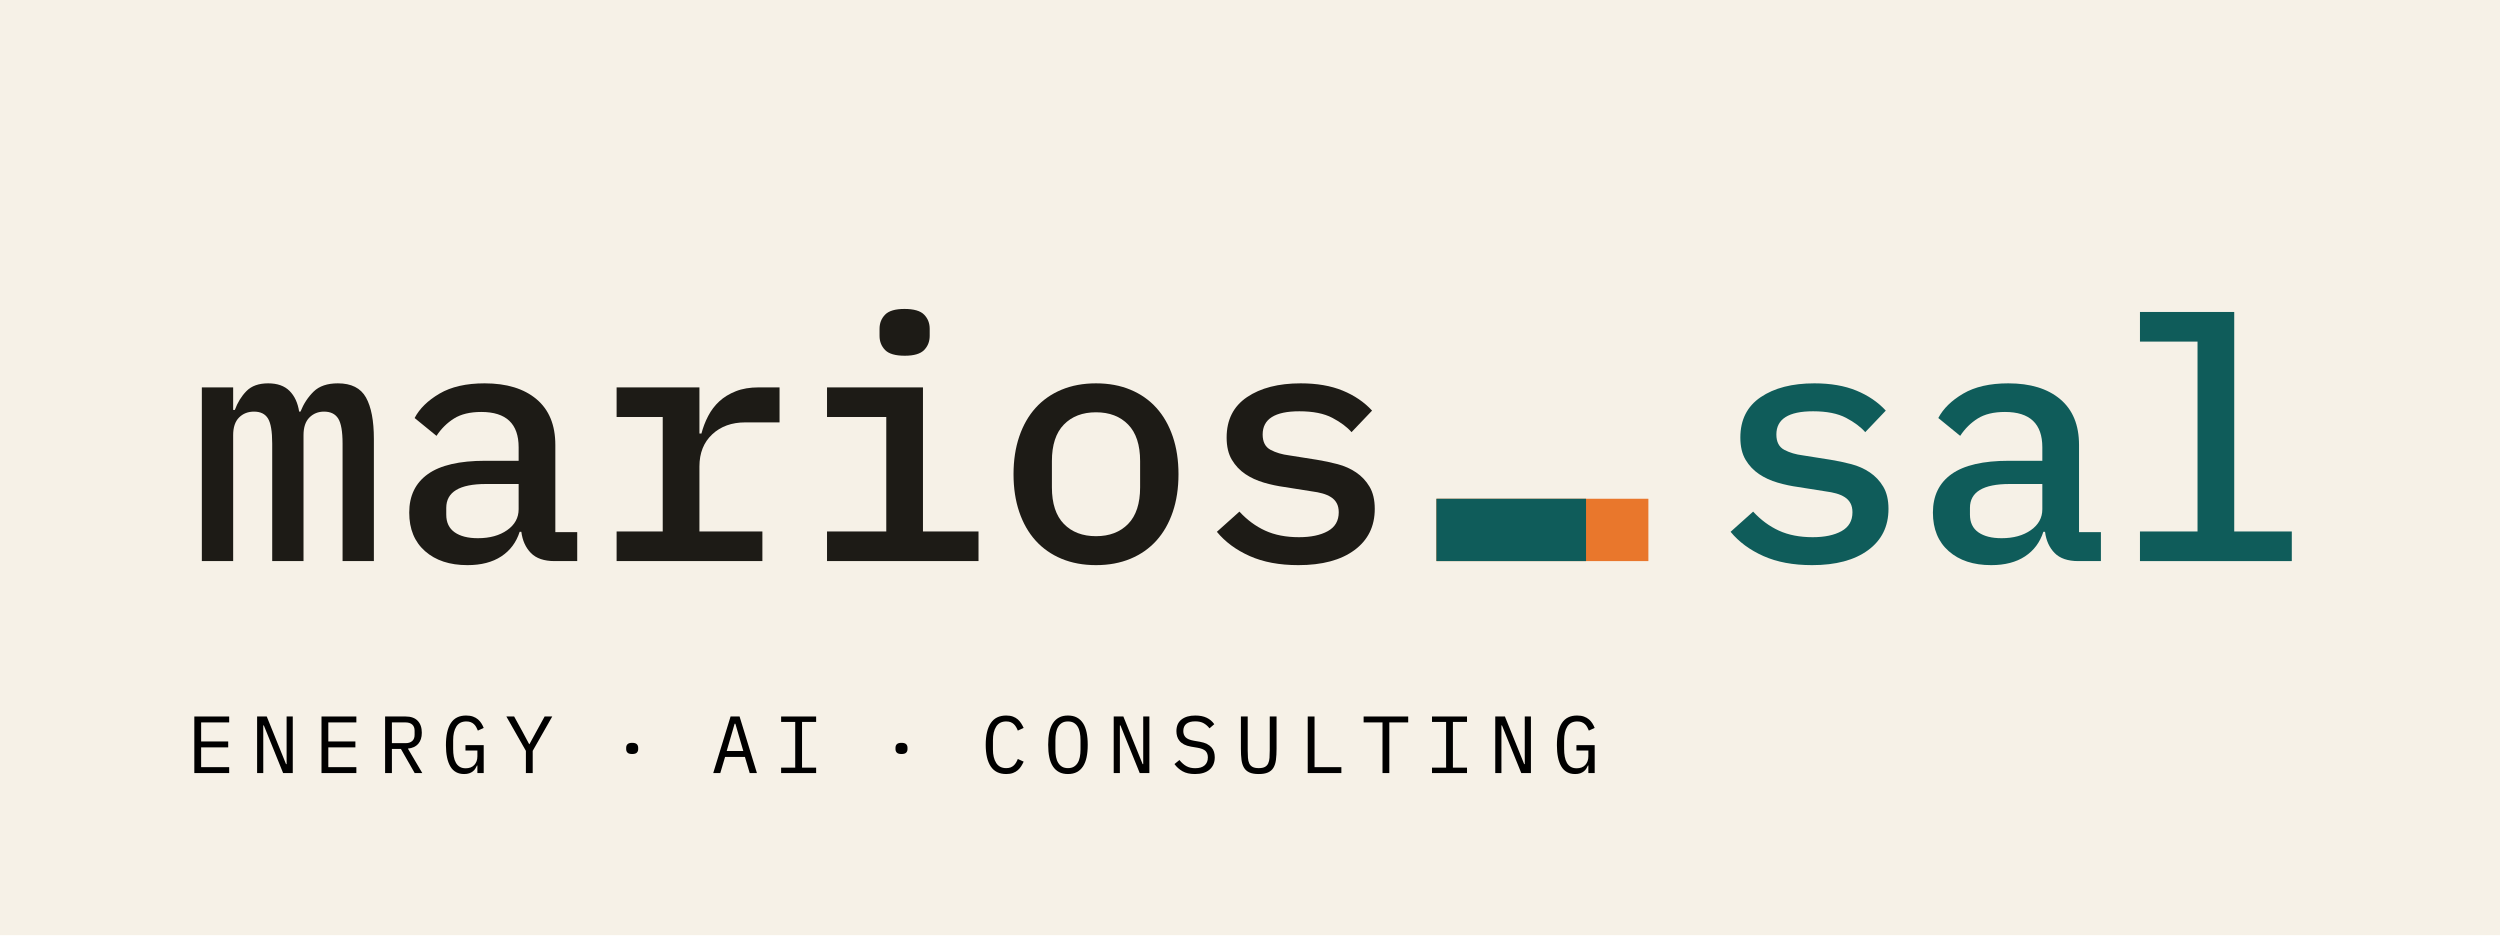
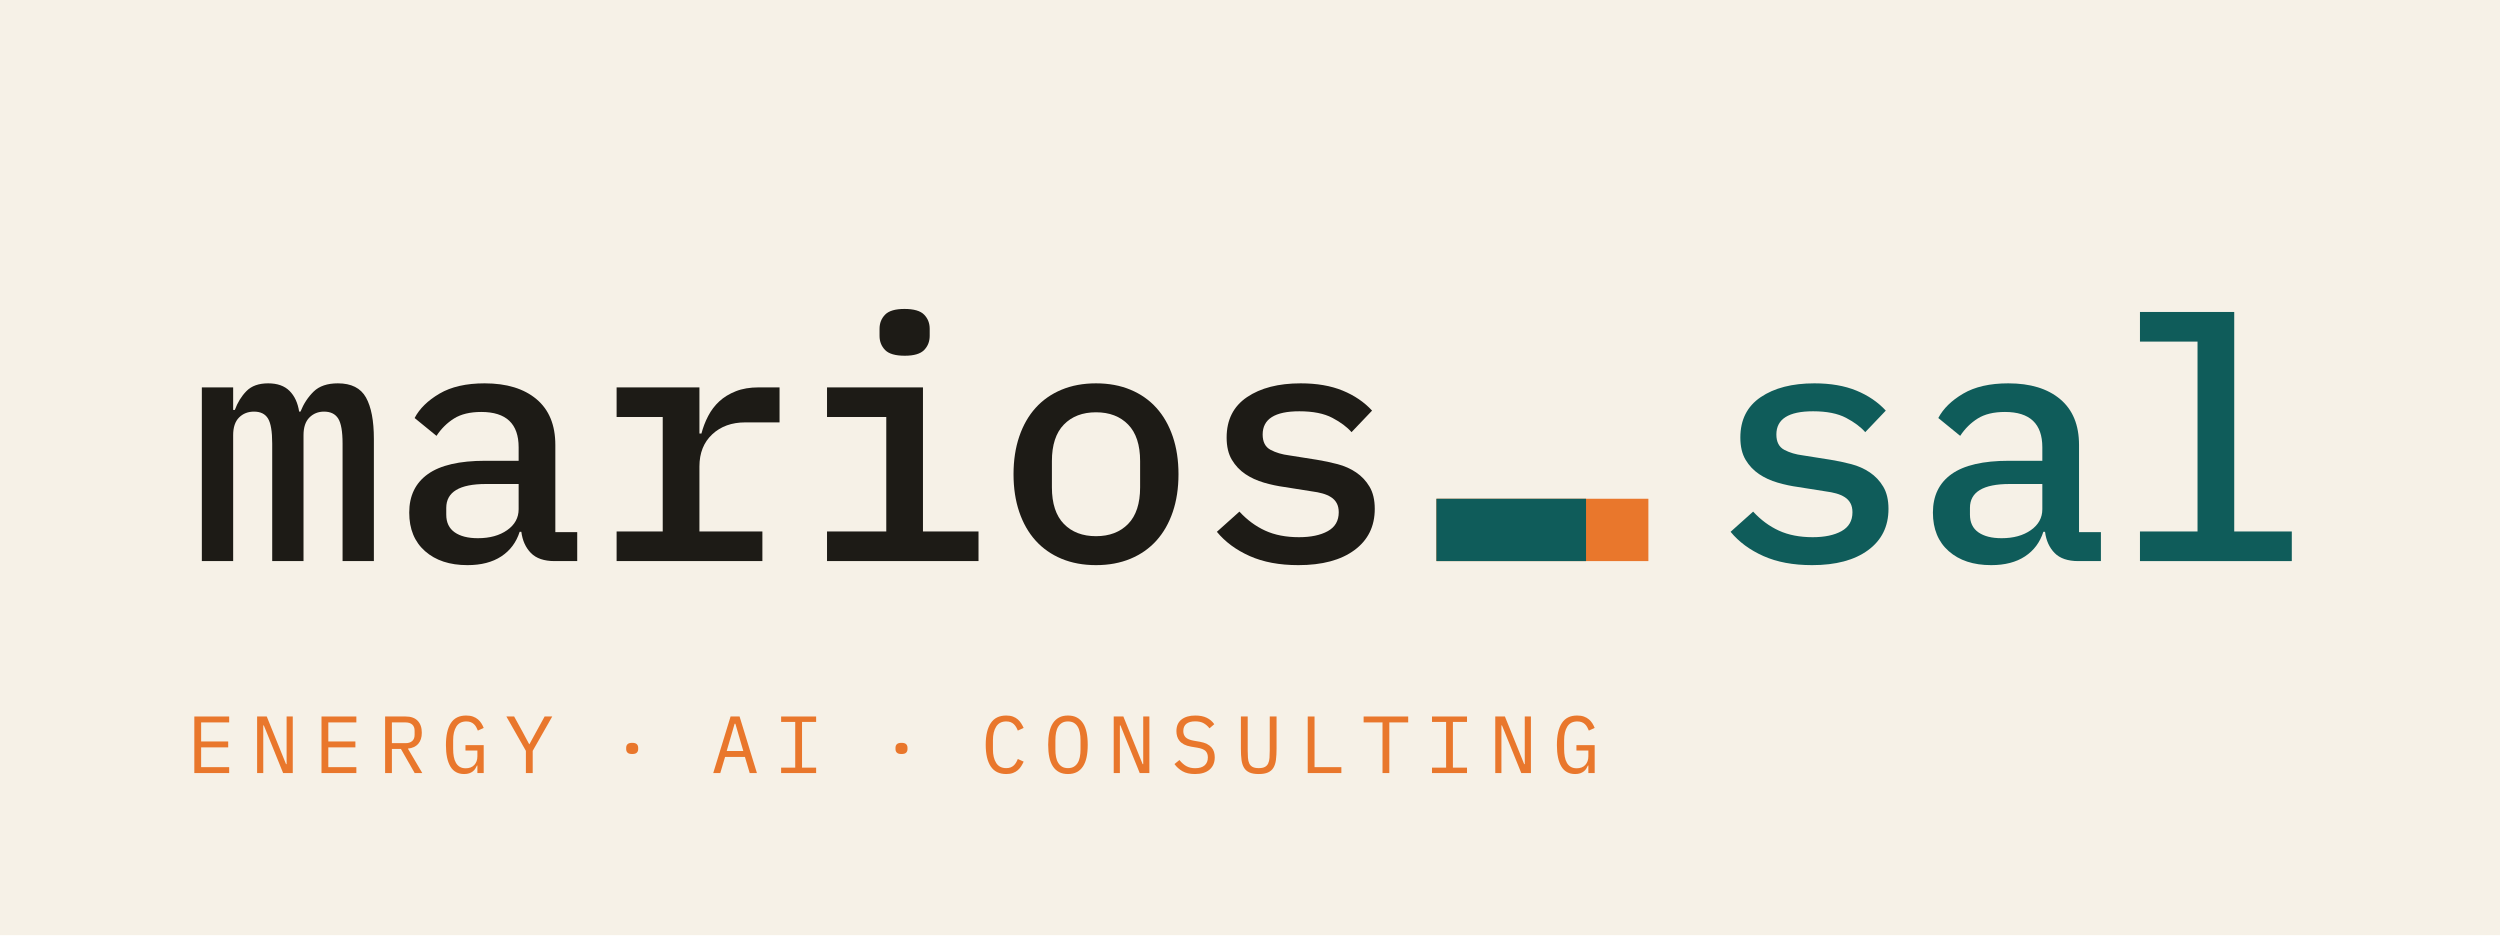
<svg xmlns="http://www.w3.org/2000/svg" viewBox="0 0 401 150">
  <rect class="bg" width="100%" height="100%" fill="#f6f1e7" />
  <path d="M32.376 90.0V62.136H37.398V65.754H37.668Q38.316 63.972 39.531 62.73Q40.746 61.488 43.014 61.488Q45.228 61.488 46.443 62.703Q47.658 63.918 47.982 66.024H48.198Q48.954 64.134 50.304 62.811Q51.654 61.488 54.192 61.488Q57.432 61.488 58.701 63.756Q59.97 66.024 59.97 70.398V90.0H54.948V71.154Q54.948 68.238 54.246 67.131Q53.544 66.024 51.978 66.024Q50.574 66.024 49.629 66.969Q48.684 67.914 48.684 69.804V90.0H43.662V71.154Q43.662 68.238 42.987 67.131Q42.312 66.024 40.746 66.024Q39.288 66.024 38.343 66.969Q37.398 67.914 37.398 69.804V90.0Z" fill="#1d1b16" />
  <path d="M88.968 90.0Q86.43 90.0 85.161 88.704Q83.892 87.408 83.622 85.302H83.352Q82.542 87.84 80.409 89.244Q78.276 90.648 74.982 90.648Q70.716 90.648 68.178 88.407Q65.64 86.166 65.64 82.224Q65.64 78.174 68.637 76.041Q71.634 73.908 77.844 73.908H83.19V71.748Q83.19 66.078 77.196 66.078Q74.496 66.078 72.822 67.131Q71.148 68.184 70.014 69.912L66.504 67.05Q67.692 64.782 70.5 63.135Q73.308 61.488 77.736 61.488Q83.028 61.488 86.052 64.026Q89.076 66.564 89.076 71.37V85.356H92.586V90.0ZM76.656 86.328Q79.518 86.328 81.354 85.032Q83.19 83.736 83.19 81.684V77.634H77.952Q71.58 77.634 71.58 81.468V82.548Q71.58 84.438 72.93 85.383Q74.28 86.328 76.656 86.328Z" fill="#1d1b16" />
  <path d="M98.904 85.248H106.302V66.888H98.904V62.136H112.188V69.534H112.512Q112.89 68.076 113.592 66.726Q114.294 65.376 115.374 64.377Q116.454 63.378 118.02 62.757Q119.586 62.136 121.692 62.136H125.04V67.752H119.532Q116.292 67.752 114.24 69.669Q112.188 71.586 112.188 74.826V85.248H122.286V90.0H98.904Z" fill="#1d1b16" />
  <path d="M145.128 57.06Q142.86 57.06 141.969 56.142Q141.078 55.224 141.078 53.874V52.74Q141.078 51.39 141.969 50.472Q142.86 49.554 145.074 49.554Q147.342 49.554 148.233 50.472Q149.124 51.39 149.124 52.74V53.874Q149.124 55.224 148.233 56.142Q147.342 57.06 145.128 57.06ZM132.654 85.248H142.158V66.888H132.654V62.136H148.044V85.248H156.954V90.0H132.654Z" fill="#1d1b16" />
  <path d="M175.8 90.648Q172.722 90.648 170.265 89.622Q167.808 88.596 166.107 86.706Q164.406 84.816 163.488 82.116Q162.57 79.416 162.57 76.068Q162.57 72.72 163.488 70.02Q164.406 67.32 166.107 65.43Q167.808 63.54 170.265 62.514Q172.722 61.488 175.8 61.488Q178.878 61.488 181.335 62.514Q183.792 63.54 185.493 65.43Q187.194 67.32 188.112 70.02Q189.03 72.72 189.03 76.068Q189.03 79.416 188.112 82.116Q187.194 84.816 185.493 86.706Q183.792 88.596 181.335 89.622Q178.878 90.648 175.8 90.648ZM175.8 86.004Q179.04 86.004 180.957 84.033Q182.874 82.062 182.874 78.174V73.962Q182.874 70.074 180.957 68.103Q179.04 66.132 175.8 66.132Q172.56 66.132 170.643 68.103Q168.726 70.074 168.726 73.962V78.174Q168.726 82.062 170.643 84.033Q172.56 86.004 175.8 86.004Z" fill="#1d1b16" />
  <path d="M208.254 90.648Q203.718 90.648 200.451 89.19Q197.184 87.732 195.186 85.302L198.804 82.062Q200.64 84.06 202.935 85.113Q205.23 86.166 208.362 86.166Q211.224 86.166 212.979 85.194Q214.734 84.222 214.734 82.17Q214.734 81.306 214.41 80.712Q214.086 80.118 213.492 79.74Q212.898 79.362 212.115 79.146Q211.332 78.93 210.468 78.822L206.04 78.12Q204.42 77.904 202.746 77.418Q201.072 76.932 199.749 76.041Q198.426 75.15 197.589 73.746Q196.752 72.342 196.752 70.182Q196.752 65.916 200.019 63.702Q203.286 61.488 208.632 61.488Q212.52 61.488 215.355 62.649Q218.19 63.81 220.08 65.862L216.786 69.318Q215.706 68.076 213.708 67.023Q211.71 65.97 208.416 65.97Q202.53 65.97 202.53 69.696Q202.53 71.478 203.799 72.153Q205.068 72.828 206.796 73.044L211.224 73.746Q212.898 74.016 214.545 74.448Q216.192 74.88 217.515 75.771Q218.838 76.662 219.675 78.066Q220.512 79.47 220.512 81.63Q220.512 85.842 217.245 88.245Q213.978 90.648 208.254 90.648Z" fill="#1d1b16" />
  <rect x="230.4" y="80" width="34" height="10" fill="#e9772c" />
  <rect x="230.4" y="80" width="24" height="10" fill="#0f5c5a" />
  <path d="M290.654 90.648Q286.118 90.648 282.851 89.19Q279.584 87.732 277.586 85.302L281.204 82.062Q283.04 84.06 285.335 85.113Q287.63 86.166 290.762 86.166Q293.624 86.166 295.379 85.194Q297.134 84.222 297.134 82.17Q297.134 81.306 296.81 80.712Q296.486 80.118 295.892 79.74Q295.298 79.362 294.515 79.146Q293.732 78.93 292.868 78.822L288.44 78.12Q286.82 77.904 285.146 77.418Q283.472 76.932 282.149 76.041Q280.826 75.15 279.989 73.746Q279.152 72.342 279.152 70.182Q279.152 65.916 282.419 63.702Q285.686 61.488 291.032 61.488Q294.92 61.488 297.755 62.649Q300.59 63.81 302.48 65.862L299.186 69.318Q298.106 68.076 296.108 67.023Q294.11 65.97 290.816 65.97Q284.93 65.97 284.93 69.696Q284.93 71.478 286.199 72.153Q287.468 72.828 289.196 73.044L293.624 73.746Q295.298 74.016 296.945 74.448Q298.592 74.88 299.915 75.771Q301.238 76.662 302.075 78.066Q302.912 79.47 302.912 81.63Q302.912 85.842 299.645 88.245Q296.378 90.648 290.654 90.648Z" fill="#0f5c5a" />
  <path d="M333.368 90.0Q330.83 90.0 329.561 88.704Q328.292 87.408 328.022 85.302H327.752Q326.942 87.84 324.809 89.244Q322.676 90.648 319.382 90.648Q315.116 90.648 312.578 88.407Q310.04 86.166 310.04 82.224Q310.04 78.174 313.037 76.041Q316.034 73.908 322.244 73.908H327.59V71.748Q327.59 66.078 321.596 66.078Q318.896 66.078 317.222 67.131Q315.548 68.184 314.414 69.912L310.904 67.05Q312.092 64.782 314.9 63.135Q317.708 61.488 322.136 61.488Q327.428 61.488 330.452 64.026Q333.476 66.564 333.476 71.37V85.356H336.986V90.0ZM321.056 86.328Q323.918 86.328 325.754 85.032Q327.59 83.736 327.59 81.684V77.634H322.352Q315.98 77.634 315.98 81.468V82.548Q315.98 84.438 317.33 85.383Q318.68 86.328 321.056 86.328Z" fill="#0f5c5a" />
  <path d="M343.25 85.248H352.484V54.792H343.25V50.04H358.37V85.248H367.604V90.0H343.25Z" fill="#0f5c5a" />
-   <path d="M31.17 124.0V114.926H36.76V115.875H32.262V118.93H36.604V119.879H32.262V123.051H36.76V124.0Z" fill="#1d1b162" />
-   <path d="M42.319 116.356H42.228V124.0H41.24V114.926H42.787L45.881 122.57H45.972V114.926H46.96V124.0H45.413Z" fill="#1d1b162" />
-   <path d="M51.57 124.0V114.926H57.16V115.875H52.662V118.93H57.004V119.879H52.662V123.051H57.16V124.0Z" fill="#1d1b162" />
-   <path d="M62.862 124.0H61.77V114.926H65.072Q66.333 114.926 66.996 115.615Q67.659 116.304 67.659 117.539Q67.659 118.644 67.087 119.307Q66.515 119.97 65.423 120.074L67.737 124.0H66.515L64.305 120.126H62.862ZM65.046 119.203Q65.735 119.203 66.119 118.858Q66.502 118.514 66.502 117.877V117.201Q66.502 116.564 66.119 116.219Q65.735 115.875 65.046 115.875H62.862V119.203Z" fill="#1d1b162" />
-   <path d="M76.572 122.791H76.507Q76.39 123.051 76.234 123.298Q76.078 123.545 75.838 123.733Q75.597 123.922 75.259 124.039Q74.921 124.156 74.453 124.156Q72.971 124.156 72.25 122.96Q71.528 121.764 71.528 119.528Q71.528 117.188 72.321 115.979Q73.114 114.77 74.765 114.77Q75.402 114.77 75.87 114.939Q76.338 115.108 76.669 115.394Q77.001 115.68 77.222 116.037Q77.443 116.395 77.586 116.759L76.65 117.188Q76.533 116.889 76.384 116.623Q76.234 116.356 76.02 116.154Q75.805 115.953 75.506 115.836Q75.207 115.719 74.804 115.719Q73.712 115.719 73.199 116.538Q72.685 117.357 72.685 118.722V120.126Q72.685 120.815 72.789 121.38Q72.893 121.946 73.134 122.362Q73.374 122.778 73.758 123.006Q74.141 123.233 74.7 123.233Q75.584 123.233 76.078 122.7Q76.572 122.167 76.572 121.322V120.386H74.661V119.515H77.586V124.0H76.572Z" fill="#1d1b162" />
-   <path d="M84.354 124.0V120.438L81.221 114.926H82.469L83.769 117.292L84.874 119.359H84.926L86.057 117.292L87.357 114.926H88.579L85.446 120.438V124.0Z" fill="#1d1b162" />
-   <path d="M101.4 120.945Q100.867 120.945 100.653 120.724Q100.438 120.503 100.438 120.165V119.931Q100.438 119.593 100.653 119.372Q100.867 119.151 101.4 119.151Q101.933 119.151 102.148 119.372Q102.362 119.593 102.362 119.931V120.165Q102.362 120.503 102.148 120.724Q101.933 120.945 101.4 120.945Z" fill="#1d1b162" />
-   <path d="M120.253 124.0 119.486 121.413H116.301L115.534 124.0H114.403L117.185 114.926H118.628L121.41 124.0ZM117.952 116.083H117.835L116.561 120.464H119.226Z" fill="#1d1b162" />
-   <path d="M125.292 124.0V123.129H127.554V115.797H125.292V114.926H130.908V115.797H128.646V123.129H130.908V124.0Z" fill="#1d1b162" />
-   <path d="M144.6 120.945Q144.067 120.945 143.853 120.724Q143.638 120.503 143.638 120.165V119.931Q143.638 119.593 143.853 119.372Q144.067 119.151 144.6 119.151Q145.133 119.151 145.348 119.372Q145.562 119.593 145.562 119.931V120.165Q145.562 120.503 145.348 120.724Q145.133 120.945 144.6 120.945Z" fill="#1d1b162" />
-   <path d="M161.399 124.156Q159.735 124.156 158.923 122.947Q158.11 121.738 158.11 119.463Q158.11 117.188 158.923 115.979Q159.735 114.77 161.399 114.77Q162.023 114.77 162.478 114.939Q162.933 115.108 163.258 115.394Q163.583 115.68 163.804 116.037Q164.025 116.395 164.194 116.759L163.258 117.188Q163.141 116.889 162.985 116.623Q162.829 116.356 162.615 116.154Q162.4 115.953 162.108 115.836Q161.815 115.719 161.399 115.719Q160.32 115.719 159.794 116.538Q159.267 117.357 159.267 118.722V120.204Q159.267 121.569 159.794 122.388Q160.32 123.207 161.399 123.207Q161.815 123.207 162.108 123.09Q162.4 122.973 162.615 122.772Q162.829 122.57 162.985 122.303Q163.141 122.037 163.258 121.738L164.194 122.167Q164.025 122.544 163.804 122.895Q163.583 123.246 163.258 123.532Q162.933 123.818 162.478 123.987Q162.023 124.156 161.399 124.156Z" fill="#1d1b162" />
-   <path d="M171.3 124.156Q170.468 124.156 169.87 123.838Q169.272 123.519 168.882 122.921Q168.492 122.323 168.31 121.452Q168.128 120.581 168.128 119.463Q168.128 118.358 168.31 117.481Q168.492 116.603 168.882 116.005Q169.272 115.407 169.87 115.088Q170.468 114.77 171.3 114.77Q172.132 114.77 172.73 115.088Q173.328 115.407 173.718 116.005Q174.108 116.603 174.29 117.481Q174.472 118.358 174.472 119.463Q174.472 120.581 174.29 121.452Q174.108 122.323 173.718 122.921Q173.328 123.519 172.73 123.838Q172.132 124.156 171.3 124.156ZM171.3 123.207Q171.846 123.207 172.223 122.993Q172.6 122.778 172.847 122.388Q173.094 121.998 173.204 121.446Q173.315 120.893 173.315 120.204V118.722Q173.315 118.046 173.204 117.487Q173.094 116.928 172.847 116.538Q172.6 116.148 172.223 115.933Q171.846 115.719 171.3 115.719Q170.754 115.719 170.377 115.933Q170.0 116.148 169.753 116.538Q169.506 116.928 169.395 117.487Q169.285 118.046 169.285 118.722V120.204Q169.285 120.893 169.395 121.446Q169.506 121.998 169.753 122.388Q170.0 122.778 170.377 122.993Q170.754 123.207 171.3 123.207Z" fill="#1d1b162" />
-   <path d="M179.719 116.356H179.628V124.0H178.64V114.926H180.187L183.281 122.57H183.372V114.926H184.36V124.0H182.813Z" fill="#1d1b162" />
-   <path d="M191.674 124.156Q190.452 124.156 189.672 123.708Q188.892 123.259 188.385 122.557L189.178 121.907Q189.711 122.57 190.302 122.895Q190.894 123.22 191.713 123.22Q192.701 123.22 193.221 122.765Q193.741 122.31 193.741 121.491Q193.741 120.828 193.364 120.458Q192.987 120.087 192.051 119.931L191.037 119.762Q190.374 119.645 189.925 119.411Q189.477 119.177 189.204 118.846Q188.931 118.514 188.814 118.118Q188.697 117.721 188.697 117.292Q188.697 116.044 189.516 115.407Q190.335 114.77 191.726 114.77Q192.818 114.77 193.565 115.134Q194.313 115.498 194.768 116.161L194.001 116.824Q193.624 116.33 193.091 116.018Q192.558 115.706 191.713 115.706Q190.79 115.706 190.296 116.096Q189.802 116.486 189.802 117.266Q189.802 117.877 190.172 118.261Q190.543 118.644 191.505 118.813L192.48 118.982Q193.143 119.099 193.598 119.333Q194.053 119.567 194.332 119.892Q194.612 120.217 194.729 120.62Q194.846 121.023 194.846 121.465Q194.846 122.726 194.02 123.441Q193.195 124.156 191.674 124.156Z" fill="#1d1b162" />
-   <path d="M200.132 114.926V120.373Q200.132 121.036 200.171 121.556Q200.21 122.076 200.379 122.446Q200.548 122.817 200.905 123.012Q201.263 123.207 201.9 123.207Q202.537 123.207 202.894 123.012Q203.252 122.817 203.421 122.446Q203.59 122.076 203.629 121.556Q203.668 121.036 203.668 120.373V114.926H204.76V120.113Q204.76 121.127 204.662 121.881Q204.565 122.635 204.259 123.142Q203.954 123.649 203.388 123.903Q202.823 124.156 201.9 124.156Q200.977 124.156 200.411 123.903Q199.846 123.649 199.54 123.142Q199.235 122.635 199.137 121.881Q199.04 121.127 199.04 120.113V114.926Z" fill="#1d1b162" />
-   <path d="M209.76 124.0V114.926H210.852V123.051H215.155V124.0Z" fill="#1d1b162" />
-   <path d="M222.846 115.875V124.0H221.754V115.875H218.725V114.926H225.875V115.875Z" fill="#1d1b162" />
-   <path d="M229.692 124.0V123.129H231.954V115.797H229.692V114.926H235.308V115.797H233.046V123.129H235.308V124.0Z" fill="#1d1b162" />
-   <path d="M240.919 116.356H240.828V124.0H239.84V114.926H241.387L244.481 122.57H244.572V114.926H245.56V124.0H244.013Z" fill="#1d1b162" />
-   <path d="M254.772 122.791H254.707Q254.59 123.051 254.434 123.298Q254.278 123.545 254.037 123.733Q253.797 123.922 253.459 124.039Q253.121 124.156 252.653 124.156Q251.171 124.156 250.449 122.96Q249.728 121.764 249.728 119.528Q249.728 117.188 250.521 115.979Q251.314 114.77 252.965 114.77Q253.602 114.77 254.07 114.939Q254.538 115.108 254.869 115.394Q255.201 115.68 255.422 116.037Q255.643 116.395 255.786 116.759L254.85 117.188Q254.733 116.889 254.583 116.623Q254.434 116.356 254.219 116.154Q254.005 115.953 253.706 115.836Q253.407 115.719 253.004 115.719Q251.912 115.719 251.398 116.538Q250.885 117.357 250.885 118.722V120.126Q250.885 120.815 250.989 121.38Q251.093 121.946 251.333 122.362Q251.574 122.778 251.957 123.006Q252.341 123.233 252.9 123.233Q253.784 123.233 254.278 122.7Q254.772 122.167 254.772 121.322V120.386H252.861V119.515H255.786V124.0H254.772Z" fill="#1d1b162" />
+   <path d="M31.17 124.0V114.926H36.76V115.875H32.262V118.93H36.604V119.879H32.262V123.051H36.76V124.0Z" fill="#e9772c" />
+   <path d="M42.319 116.356H42.228V124.0H41.24V114.926H42.787L45.881 122.57H45.972V114.926H46.96V124.0H45.413Z" fill="#e9772c" />
+   <path d="M51.57 124.0V114.926H57.16V115.875H52.662V118.93H57.004V119.879H52.662V123.051H57.16V124.0Z" fill="#e9772c" />
+   <path d="M62.862 124.0H61.77V114.926H65.072Q66.333 114.926 66.996 115.615Q67.659 116.304 67.659 117.539Q67.659 118.644 67.087 119.307Q66.515 119.97 65.423 120.074L67.737 124.0H66.515L64.305 120.126H62.862ZM65.046 119.203Q65.735 119.203 66.119 118.858Q66.502 118.514 66.502 117.877V117.201Q66.502 116.564 66.119 116.219Q65.735 115.875 65.046 115.875H62.862V119.203Z" fill="#e9772c" />
+   <path d="M76.572 122.791H76.507Q76.39 123.051 76.234 123.298Q76.078 123.545 75.838 123.733Q75.597 123.922 75.259 124.039Q74.921 124.156 74.453 124.156Q72.971 124.156 72.25 122.96Q71.528 121.764 71.528 119.528Q71.528 117.188 72.321 115.979Q73.114 114.77 74.765 114.77Q75.402 114.77 75.87 114.939Q76.338 115.108 76.669 115.394Q77.001 115.68 77.222 116.037Q77.443 116.395 77.586 116.759L76.65 117.188Q76.533 116.889 76.384 116.623Q76.234 116.356 76.02 116.154Q75.805 115.953 75.506 115.836Q75.207 115.719 74.804 115.719Q73.712 115.719 73.199 116.538Q72.685 117.357 72.685 118.722V120.126Q72.685 120.815 72.789 121.38Q72.893 121.946 73.134 122.362Q73.374 122.778 73.758 123.006Q74.141 123.233 74.7 123.233Q75.584 123.233 76.078 122.7Q76.572 122.167 76.572 121.322V120.386H74.661V119.515H77.586V124.0H76.572Z" fill="#e9772c" />
+   <path d="M84.354 124.0V120.438L81.221 114.926H82.469L83.769 117.292L84.874 119.359H84.926L86.057 117.292L87.357 114.926H88.579L85.446 120.438V124.0Z" fill="#e9772c" />
+   <path d="M101.4 120.945Q100.867 120.945 100.653 120.724Q100.438 120.503 100.438 120.165V119.931Q100.438 119.593 100.653 119.372Q100.867 119.151 101.4 119.151Q101.933 119.151 102.148 119.372Q102.362 119.593 102.362 119.931V120.165Q102.362 120.503 102.148 120.724Q101.933 120.945 101.4 120.945Z" fill="#e9772c" />
+   <path d="M120.253 124.0 119.486 121.413H116.301L115.534 124.0H114.403L117.185 114.926H118.628L121.41 124.0ZM117.952 116.083H117.835L116.561 120.464H119.226Z" fill="#e9772c" />
+   <path d="M125.292 124.0V123.129H127.554V115.797H125.292V114.926H130.908V115.797H128.646V123.129H130.908V124.0Z" fill="#e9772c" />
+   <path d="M144.6 120.945Q144.067 120.945 143.853 120.724Q143.638 120.503 143.638 120.165V119.931Q143.638 119.593 143.853 119.372Q144.067 119.151 144.6 119.151Q145.133 119.151 145.348 119.372Q145.562 119.593 145.562 119.931V120.165Q145.562 120.503 145.348 120.724Q145.133 120.945 144.6 120.945Z" fill="#e9772c" />
+   <path d="M161.399 124.156Q159.735 124.156 158.923 122.947Q158.11 121.738 158.11 119.463Q158.11 117.188 158.923 115.979Q159.735 114.77 161.399 114.77Q162.023 114.77 162.478 114.939Q162.933 115.108 163.258 115.394Q163.583 115.68 163.804 116.037Q164.025 116.395 164.194 116.759L163.258 117.188Q163.141 116.889 162.985 116.623Q162.829 116.356 162.615 116.154Q162.4 115.953 162.108 115.836Q161.815 115.719 161.399 115.719Q160.32 115.719 159.794 116.538Q159.267 117.357 159.267 118.722V120.204Q159.267 121.569 159.794 122.388Q160.32 123.207 161.399 123.207Q161.815 123.207 162.108 123.09Q162.4 122.973 162.615 122.772Q162.829 122.57 162.985 122.303Q163.141 122.037 163.258 121.738L164.194 122.167Q164.025 122.544 163.804 122.895Q163.583 123.246 163.258 123.532Q162.933 123.818 162.478 123.987Q162.023 124.156 161.399 124.156Z" fill="#e9772c" />
+   <path d="M171.3 124.156Q170.468 124.156 169.87 123.838Q169.272 123.519 168.882 122.921Q168.492 122.323 168.31 121.452Q168.128 120.581 168.128 119.463Q168.128 118.358 168.31 117.481Q168.492 116.603 168.882 116.005Q169.272 115.407 169.87 115.088Q170.468 114.77 171.3 114.77Q172.132 114.77 172.73 115.088Q173.328 115.407 173.718 116.005Q174.108 116.603 174.29 117.481Q174.472 118.358 174.472 119.463Q174.472 120.581 174.29 121.452Q174.108 122.323 173.718 122.921Q173.328 123.519 172.73 123.838Q172.132 124.156 171.3 124.156ZM171.3 123.207Q171.846 123.207 172.223 122.993Q172.6 122.778 172.847 122.388Q173.094 121.998 173.204 121.446Q173.315 120.893 173.315 120.204V118.722Q173.315 118.046 173.204 117.487Q173.094 116.928 172.847 116.538Q172.6 116.148 172.223 115.933Q171.846 115.719 171.3 115.719Q170.754 115.719 170.377 115.933Q170.0 116.148 169.753 116.538Q169.506 116.928 169.395 117.487Q169.285 118.046 169.285 118.722V120.204Q169.285 120.893 169.395 121.446Q169.506 121.998 169.753 122.388Q170.0 122.778 170.377 122.993Q170.754 123.207 171.3 123.207Z" fill="#e9772c" />
+   <path d="M179.719 116.356H179.628V124.0H178.64V114.926H180.187L183.281 122.57H183.372V114.926H184.36V124.0H182.813Z" fill="#e9772c" />
+   <path d="M191.674 124.156Q190.452 124.156 189.672 123.708Q188.892 123.259 188.385 122.557L189.178 121.907Q189.711 122.57 190.302 122.895Q190.894 123.22 191.713 123.22Q192.701 123.22 193.221 122.765Q193.741 122.31 193.741 121.491Q193.741 120.828 193.364 120.458Q192.987 120.087 192.051 119.931L191.037 119.762Q190.374 119.645 189.925 119.411Q189.477 119.177 189.204 118.846Q188.931 118.514 188.814 118.118Q188.697 117.721 188.697 117.292Q188.697 116.044 189.516 115.407Q190.335 114.77 191.726 114.77Q192.818 114.77 193.565 115.134Q194.313 115.498 194.768 116.161L194.001 116.824Q193.624 116.33 193.091 116.018Q192.558 115.706 191.713 115.706Q190.79 115.706 190.296 116.096Q189.802 116.486 189.802 117.266Q189.802 117.877 190.172 118.261Q190.543 118.644 191.505 118.813L192.48 118.982Q193.143 119.099 193.598 119.333Q194.053 119.567 194.332 119.892Q194.612 120.217 194.729 120.62Q194.846 121.023 194.846 121.465Q194.846 122.726 194.02 123.441Q193.195 124.156 191.674 124.156Z" fill="#e9772c" />
+   <path d="M200.132 114.926V120.373Q200.132 121.036 200.171 121.556Q200.21 122.076 200.379 122.446Q200.548 122.817 200.905 123.012Q201.263 123.207 201.9 123.207Q202.537 123.207 202.894 123.012Q203.252 122.817 203.421 122.446Q203.59 122.076 203.629 121.556Q203.668 121.036 203.668 120.373V114.926H204.76V120.113Q204.76 121.127 204.662 121.881Q204.565 122.635 204.259 123.142Q203.954 123.649 203.388 123.903Q202.823 124.156 201.9 124.156Q200.977 124.156 200.411 123.903Q199.846 123.649 199.54 123.142Q199.235 122.635 199.137 121.881Q199.04 121.127 199.04 120.113V114.926Z" fill="#e9772c" />
+   <path d="M209.76 124.0V114.926H210.852V123.051H215.155V124.0Z" fill="#e9772c" />
+   <path d="M222.846 115.875V124.0H221.754V115.875H218.725V114.926H225.875V115.875Z" fill="#e9772c" />
+   <path d="M229.692 124.0V123.129H231.954V115.797H229.692V114.926H235.308V115.797H233.046V123.129H235.308V124.0Z" fill="#e9772c" />
+   <path d="M240.919 116.356H240.828V124.0H239.84V114.926H241.387L244.481 122.57H244.572V114.926H245.56V124.0H244.013Z" fill="#e9772c" />
+   <path d="M254.772 122.791H254.707Q254.59 123.051 254.434 123.298Q254.278 123.545 254.037 123.733Q253.797 123.922 253.459 124.039Q253.121 124.156 252.653 124.156Q251.171 124.156 250.449 122.96Q249.728 121.764 249.728 119.528Q249.728 117.188 250.521 115.979Q251.314 114.77 252.965 114.77Q253.602 114.77 254.07 114.939Q254.538 115.108 254.869 115.394Q255.201 115.68 255.422 116.037Q255.643 116.395 255.786 116.759L254.85 117.188Q254.733 116.889 254.583 116.623Q254.434 116.356 254.219 116.154Q254.005 115.953 253.706 115.836Q253.407 115.719 253.004 115.719Q251.912 115.719 251.398 116.538Q250.885 117.357 250.885 118.722V120.126Q250.885 120.815 250.989 121.38Q251.093 121.946 251.333 122.362Q251.574 122.778 251.957 123.006Q252.341 123.233 252.9 123.233Q253.784 123.233 254.278 122.7Q254.772 122.167 254.772 121.322V120.386H252.861V119.515H255.786V124.0H254.772Z" fill="#e9772c" />
</svg>
